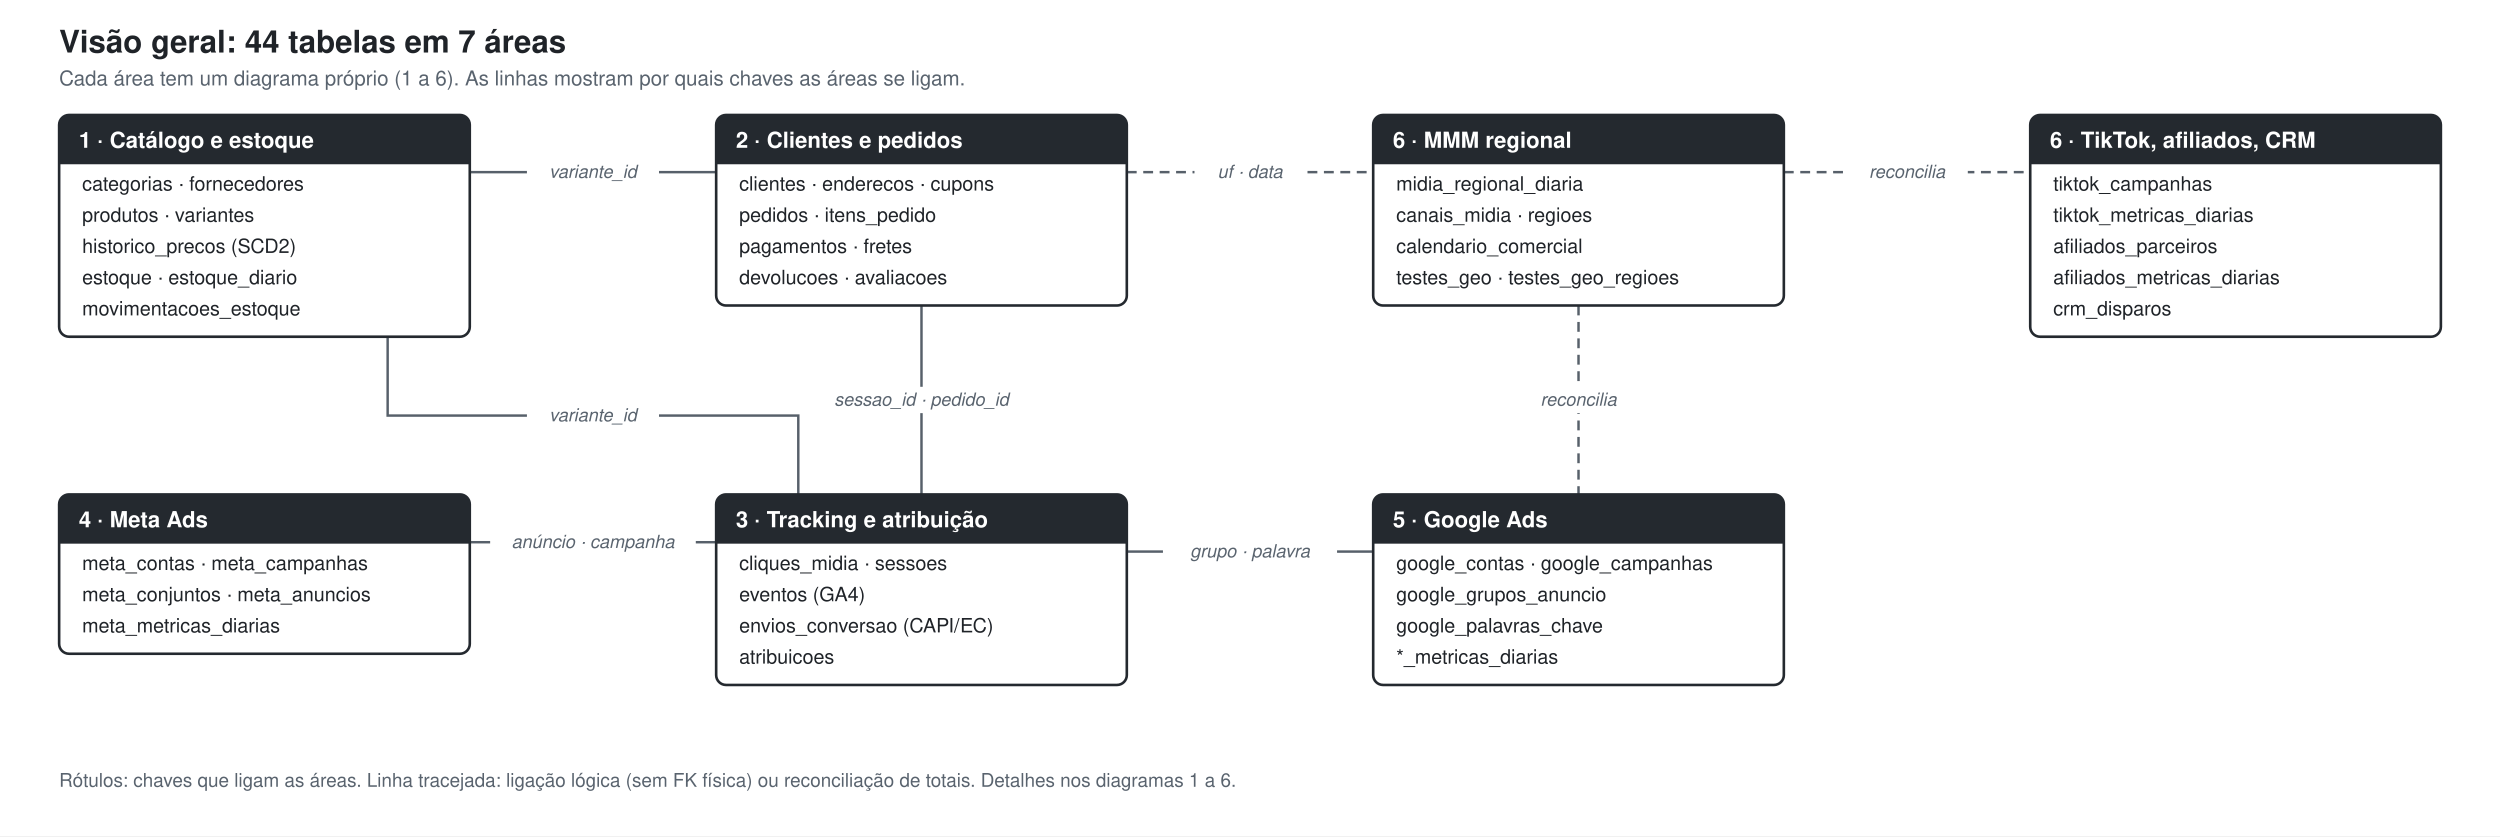
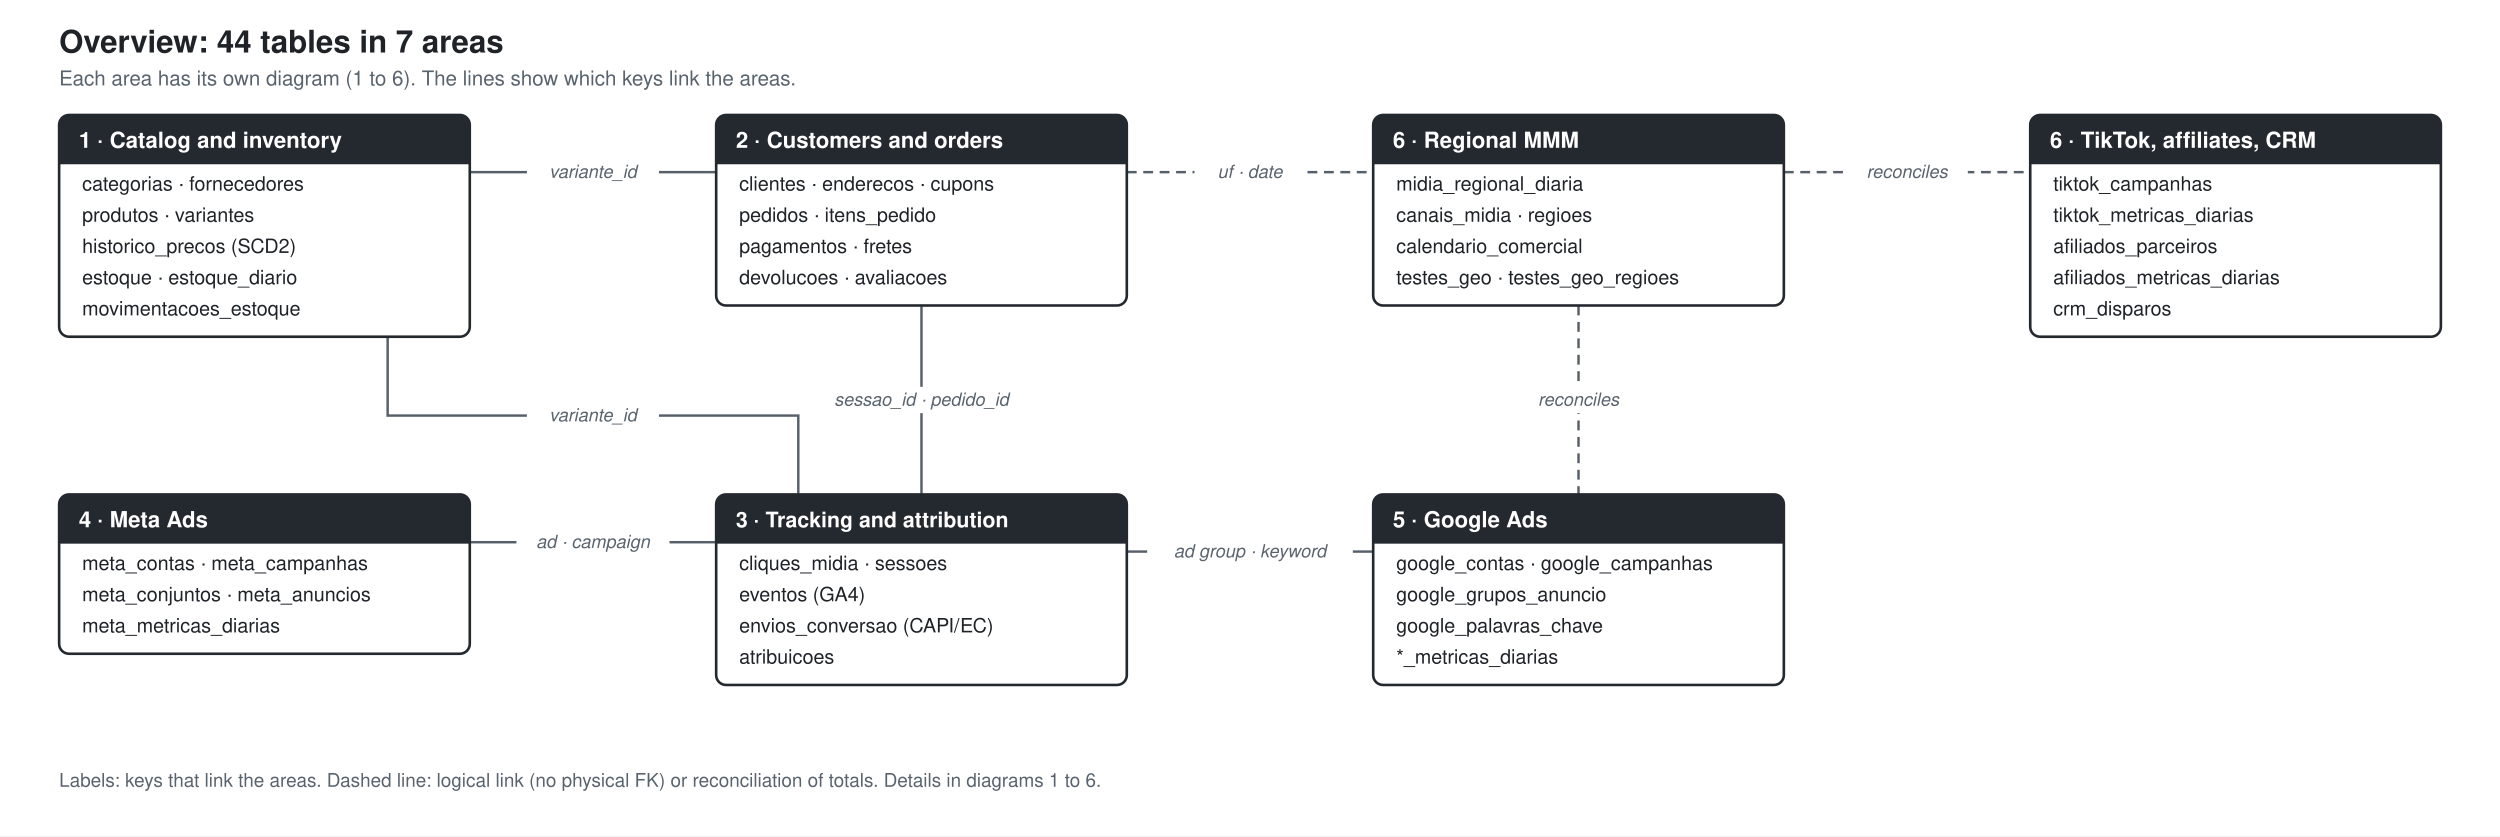
- <svg xmlns="http://www.w3.org/2000/svg" width="1522" height="509" viewBox="0 0 1522 509" font-family="Helvetica, Arial, sans-serif" role="img" aria-label="Visão geral: 44 tabelas em 7 áreas">
+ <svg xmlns="http://www.w3.org/2000/svg" width="1522" height="509" viewBox="0 0 1522 509" font-family="Helvetica, Arial, sans-serif" role="img" aria-label="Overview: 44 tables in 7 areas">
  <rect width="100%" height="100%" fill="#FFFFFF" />
-   <text x="36" y="32" font-size="19" font-weight="700" fill="#1F2328">Visão geral: 44 tabelas em 7 áreas</text>
-   <text x="36" y="52" font-size="12.5" fill="#59636E">Cada área tem um diagrama próprio (1 a 6). As linhas mostram por quais chaves as áreas se ligam.</text>
+   <text x="36" y="32" font-size="19" font-weight="700" fill="#1F2328">Overview: 44 tables in 7 areas</text>
+   <text x="36" y="52" font-size="12.5" fill="#59636E">Each area has its own diagram (1 to 6). The lines show which keys link the areas.</text>
  <polyline points="286.0,104.8 436.0,104.8" fill="none" stroke="#57606A" stroke-width="1.5" />
  <rect x="320.8" y="96.8" width="80.4" height="16.0" rx="3" fill="#FFFFFF" />
  <text x="361.0" y="108.3" font-size="11" font-style="italic" fill="#59636E" text-anchor="middle">variante_id</text>
  <polyline points="561.0,186.0 561.0,301.0" fill="none" stroke="#57606A" stroke-width="1.5" />
  <rect x="488.8" y="235.5" width="144.4" height="16.0" rx="3" fill="#FFFFFF" />
  <text x="561.0" y="247.0" font-size="11" font-style="italic" fill="#59636E" text-anchor="middle">sessao_id · pedido_id</text>
  <polyline points="236.0,205.0 236.0,253.0 486.0,253.0 486.0,301.0" fill="none" stroke="#57606A" stroke-width="1.5" />
  <rect x="320.8" y="245.0" width="80.4" height="16.0" rx="3" fill="#FFFFFF" />
  <text x="361.0" y="256.5" font-size="11" font-style="italic" fill="#59636E" text-anchor="middle">variante_id</text>
  <polyline points="686.0,104.8 836.0,104.8" fill="none" stroke="#57606A" stroke-width="1.5" stroke-dasharray="6 4" />
  <rect x="727.2" y="96.8" width="67.6" height="16.0" rx="3" fill="#FFFFFF" />
-   <text x="761.0" y="108.3" font-size="11" font-style="italic" fill="#59636E" text-anchor="middle">uf · data</text>
+   <text x="761.0" y="108.3" font-size="11" font-style="italic" fill="#59636E" text-anchor="middle">uf · date</text>
  <polyline points="1086.0,104.8 1236.0,104.8" fill="none" stroke="#57606A" stroke-width="1.5" stroke-dasharray="6 4" />
  <rect x="1124.0" y="96.8" width="74.0" height="16.0" rx="3" fill="#FFFFFF" />
-   <text x="1161.0" y="108.3" font-size="11" font-style="italic" fill="#59636E" text-anchor="middle">reconcilia</text>
+   <text x="1161.0" y="108.3" font-size="11" font-style="italic" fill="#59636E" text-anchor="middle">reconciles</text>
  <polyline points="961.0,186.0 961.0,301.0" fill="none" stroke="#57606A" stroke-width="1.5" stroke-dasharray="6 4" />
  <rect x="924.0" y="235.5" width="74.0" height="16.0" rx="3" fill="#FFFFFF" />
-   <text x="961.0" y="247.0" font-size="11" font-style="italic" fill="#59636E" text-anchor="middle">reconcilia</text>
+   <text x="961.0" y="247.0" font-size="11" font-style="italic" fill="#59636E" text-anchor="middle">reconciles</text>
  <polyline points="286.0,330.1 436.0,330.1" fill="none" stroke="#57606A" stroke-width="1.5" />
-   <rect x="298.4" y="322.1" width="125.2" height="16.0" rx="3" fill="#FFFFFF" />
-   <text x="361.0" y="333.6" font-size="11" font-style="italic" fill="#59636E" text-anchor="middle">anúncio · campanha</text>
+   <rect x="314.4" y="322.1" width="93.2" height="16.0" rx="3" fill="#FFFFFF" />
+   <text x="361.0" y="333.6" font-size="11" font-style="italic" fill="#59636E" text-anchor="middle">ad · campaign</text>
  <polyline points="836.0,335.8 686.0,335.8" fill="none" stroke="#57606A" stroke-width="1.5" />
-   <rect x="708.0" y="327.8" width="106.0" height="16.0" rx="3" fill="#FFFFFF" />
-   <text x="761.0" y="339.3" font-size="11" font-style="italic" fill="#59636E" text-anchor="middle">grupo · palavra</text>
+   <rect x="698.4" y="327.8" width="125.2" height="16.0" rx="3" fill="#FFFFFF" />
+   <text x="761.0" y="339.3" font-size="11" font-style="italic" fill="#59636E" text-anchor="middle">ad group · keyword</text>
  <rect x="36" y="70" width="250" height="135" rx="6" fill="#FFFFFF" stroke="#24292F" stroke-width="1.6" />
  <path d="M36 100 v-24 a6 6 0 0 1 6 -6 h238 a6 6 0 0 1 6 6 v24 z" fill="#24292F" />
-   <text x="48" y="90" font-size="13.5" font-weight="700" fill="#FFFFFF">1 · Catálogo e estoque</text>
+   <text x="48" y="90" font-size="13.5" font-weight="700" fill="#FFFFFF">1 · Catalog and inventory</text>
  <text x="50" y="116" font-size="12" fill="#1F2328">categorias · fornecedores</text>
  <text x="50" y="135" font-size="12" fill="#1F2328">produtos · variantes</text>
  <text x="50" y="154" font-size="12" fill="#1F2328">historico_precos (SCD2)</text>
  <text x="50" y="173" font-size="12" fill="#1F2328">estoque · estoque_diario</text>
  <text x="50" y="192" font-size="12" fill="#1F2328">movimentacoes_estoque</text>
  <rect x="436" y="70" width="250" height="116" rx="6" fill="#FFFFFF" stroke="#24292F" stroke-width="1.6" />
  <path d="M436 100 v-24 a6 6 0 0 1 6 -6 h238 a6 6 0 0 1 6 6 v24 z" fill="#24292F" />
-   <text x="448" y="90" font-size="13.5" font-weight="700" fill="#FFFFFF">2 · Clientes e pedidos</text>
+   <text x="448" y="90" font-size="13.5" font-weight="700" fill="#FFFFFF">2 · Customers and orders</text>
  <text x="450" y="116" font-size="12" fill="#1F2328">clientes · enderecos · cupons</text>
  <text x="450" y="135" font-size="12" fill="#1F2328">pedidos · itens_pedido</text>
  <text x="450" y="154" font-size="12" fill="#1F2328">pagamentos · fretes</text>
  <text x="450" y="173" font-size="12" fill="#1F2328">devolucoes · avaliacoes</text>
  <rect x="836" y="70" width="250" height="116" rx="6" fill="#FFFFFF" stroke="#24292F" stroke-width="1.6" />
  <path d="M836 100 v-24 a6 6 0 0 1 6 -6 h238 a6 6 0 0 1 6 6 v24 z" fill="#24292F" />
-   <text x="848" y="90" font-size="13.5" font-weight="700" fill="#FFFFFF">6 · MMM regional</text>
+   <text x="848" y="90" font-size="13.5" font-weight="700" fill="#FFFFFF">6 · Regional MMM</text>
  <text x="850" y="116" font-size="12" fill="#1F2328">midia_regional_diaria</text>
  <text x="850" y="135" font-size="12" fill="#1F2328">canais_midia · regioes</text>
  <text x="850" y="154" font-size="12" fill="#1F2328">calendario_comercial</text>
  <text x="850" y="173" font-size="12" fill="#1F2328">testes_geo · testes_geo_regioes</text>
  <rect x="1236" y="70" width="250" height="135" rx="6" fill="#FFFFFF" stroke="#24292F" stroke-width="1.6" />
  <path d="M1236 100 v-24 a6 6 0 0 1 6 -6 h238 a6 6 0 0 1 6 6 v24 z" fill="#24292F" />
-   <text x="1248" y="90" font-size="13.5" font-weight="700" fill="#FFFFFF">6 · TikTok, afiliados, CRM</text>
+   <text x="1248" y="90" font-size="13.5" font-weight="700" fill="#FFFFFF">6 · TikTok, affiliates, CRM</text>
  <text x="1250" y="116" font-size="12" fill="#1F2328">tiktok_campanhas</text>
  <text x="1250" y="135" font-size="12" fill="#1F2328">tiktok_metricas_diarias</text>
  <text x="1250" y="154" font-size="12" fill="#1F2328">afiliados_parceiros</text>
  <text x="1250" y="173" font-size="12" fill="#1F2328">afiliados_metricas_diarias</text>
  <text x="1250" y="192" font-size="12" fill="#1F2328">crm_disparos</text>
  <rect x="36" y="301" width="250" height="97" rx="6" fill="#FFFFFF" stroke="#24292F" stroke-width="1.6" />
  <path d="M36 331 v-24 a6 6 0 0 1 6 -6 h238 a6 6 0 0 1 6 6 v24 z" fill="#24292F" />
  <text x="48" y="321" font-size="13.5" font-weight="700" fill="#FFFFFF">4 · Meta Ads</text>
  <text x="50" y="347" font-size="12" fill="#1F2328">meta_contas · meta_campanhas</text>
  <text x="50" y="366" font-size="12" fill="#1F2328">meta_conjuntos · meta_anuncios</text>
  <text x="50" y="385" font-size="12" fill="#1F2328">meta_metricas_diarias</text>
  <rect x="436" y="301" width="250" height="116" rx="6" fill="#FFFFFF" stroke="#24292F" stroke-width="1.6" />
  <path d="M436 331 v-24 a6 6 0 0 1 6 -6 h238 a6 6 0 0 1 6 6 v24 z" fill="#24292F" />
-   <text x="448" y="321" font-size="13.5" font-weight="700" fill="#FFFFFF">3 · Tracking e atribuição</text>
+   <text x="448" y="321" font-size="13.0" font-weight="700" fill="#FFFFFF">3 · Tracking and attribution</text>
  <text x="450" y="347" font-size="12" fill="#1F2328">cliques_midia · sessoes</text>
  <text x="450" y="366" font-size="12" fill="#1F2328">eventos (GA4)</text>
  <text x="450" y="385" font-size="12" fill="#1F2328">envios_conversao (CAPI/EC)</text>
  <text x="450" y="404" font-size="12" fill="#1F2328">atribuicoes</text>
  <rect x="836" y="301" width="250" height="116" rx="6" fill="#FFFFFF" stroke="#24292F" stroke-width="1.6" />
  <path d="M836 331 v-24 a6 6 0 0 1 6 -6 h238 a6 6 0 0 1 6 6 v24 z" fill="#24292F" />
  <text x="848" y="321" font-size="13.5" font-weight="700" fill="#FFFFFF">5 · Google Ads</text>
  <text x="850" y="347" font-size="12" fill="#1F2328">google_contas · google_campanhas</text>
  <text x="850" y="366" font-size="12" fill="#1F2328">google_grupos_anuncio</text>
  <text x="850" y="385" font-size="12" fill="#1F2328">google_palavras_chave</text>
  <text x="850" y="404" font-size="12" fill="#1F2328">*_metricas_diarias</text>
-   <text x="36" y="479" font-size="11.5" fill="#59636E">Rótulos: chaves que ligam as áreas. Linha tracejada: ligação lógica (sem FK física) ou reconciliação de totais. Detalhes nos diagramas 1 a 6.</text>
+   <text x="36" y="479" font-size="11.5" fill="#59636E">Labels: keys that link the areas. Dashed line: logical link (no physical FK) or reconciliation of totals. Details in diagrams 1 to 6.</text>
</svg>
